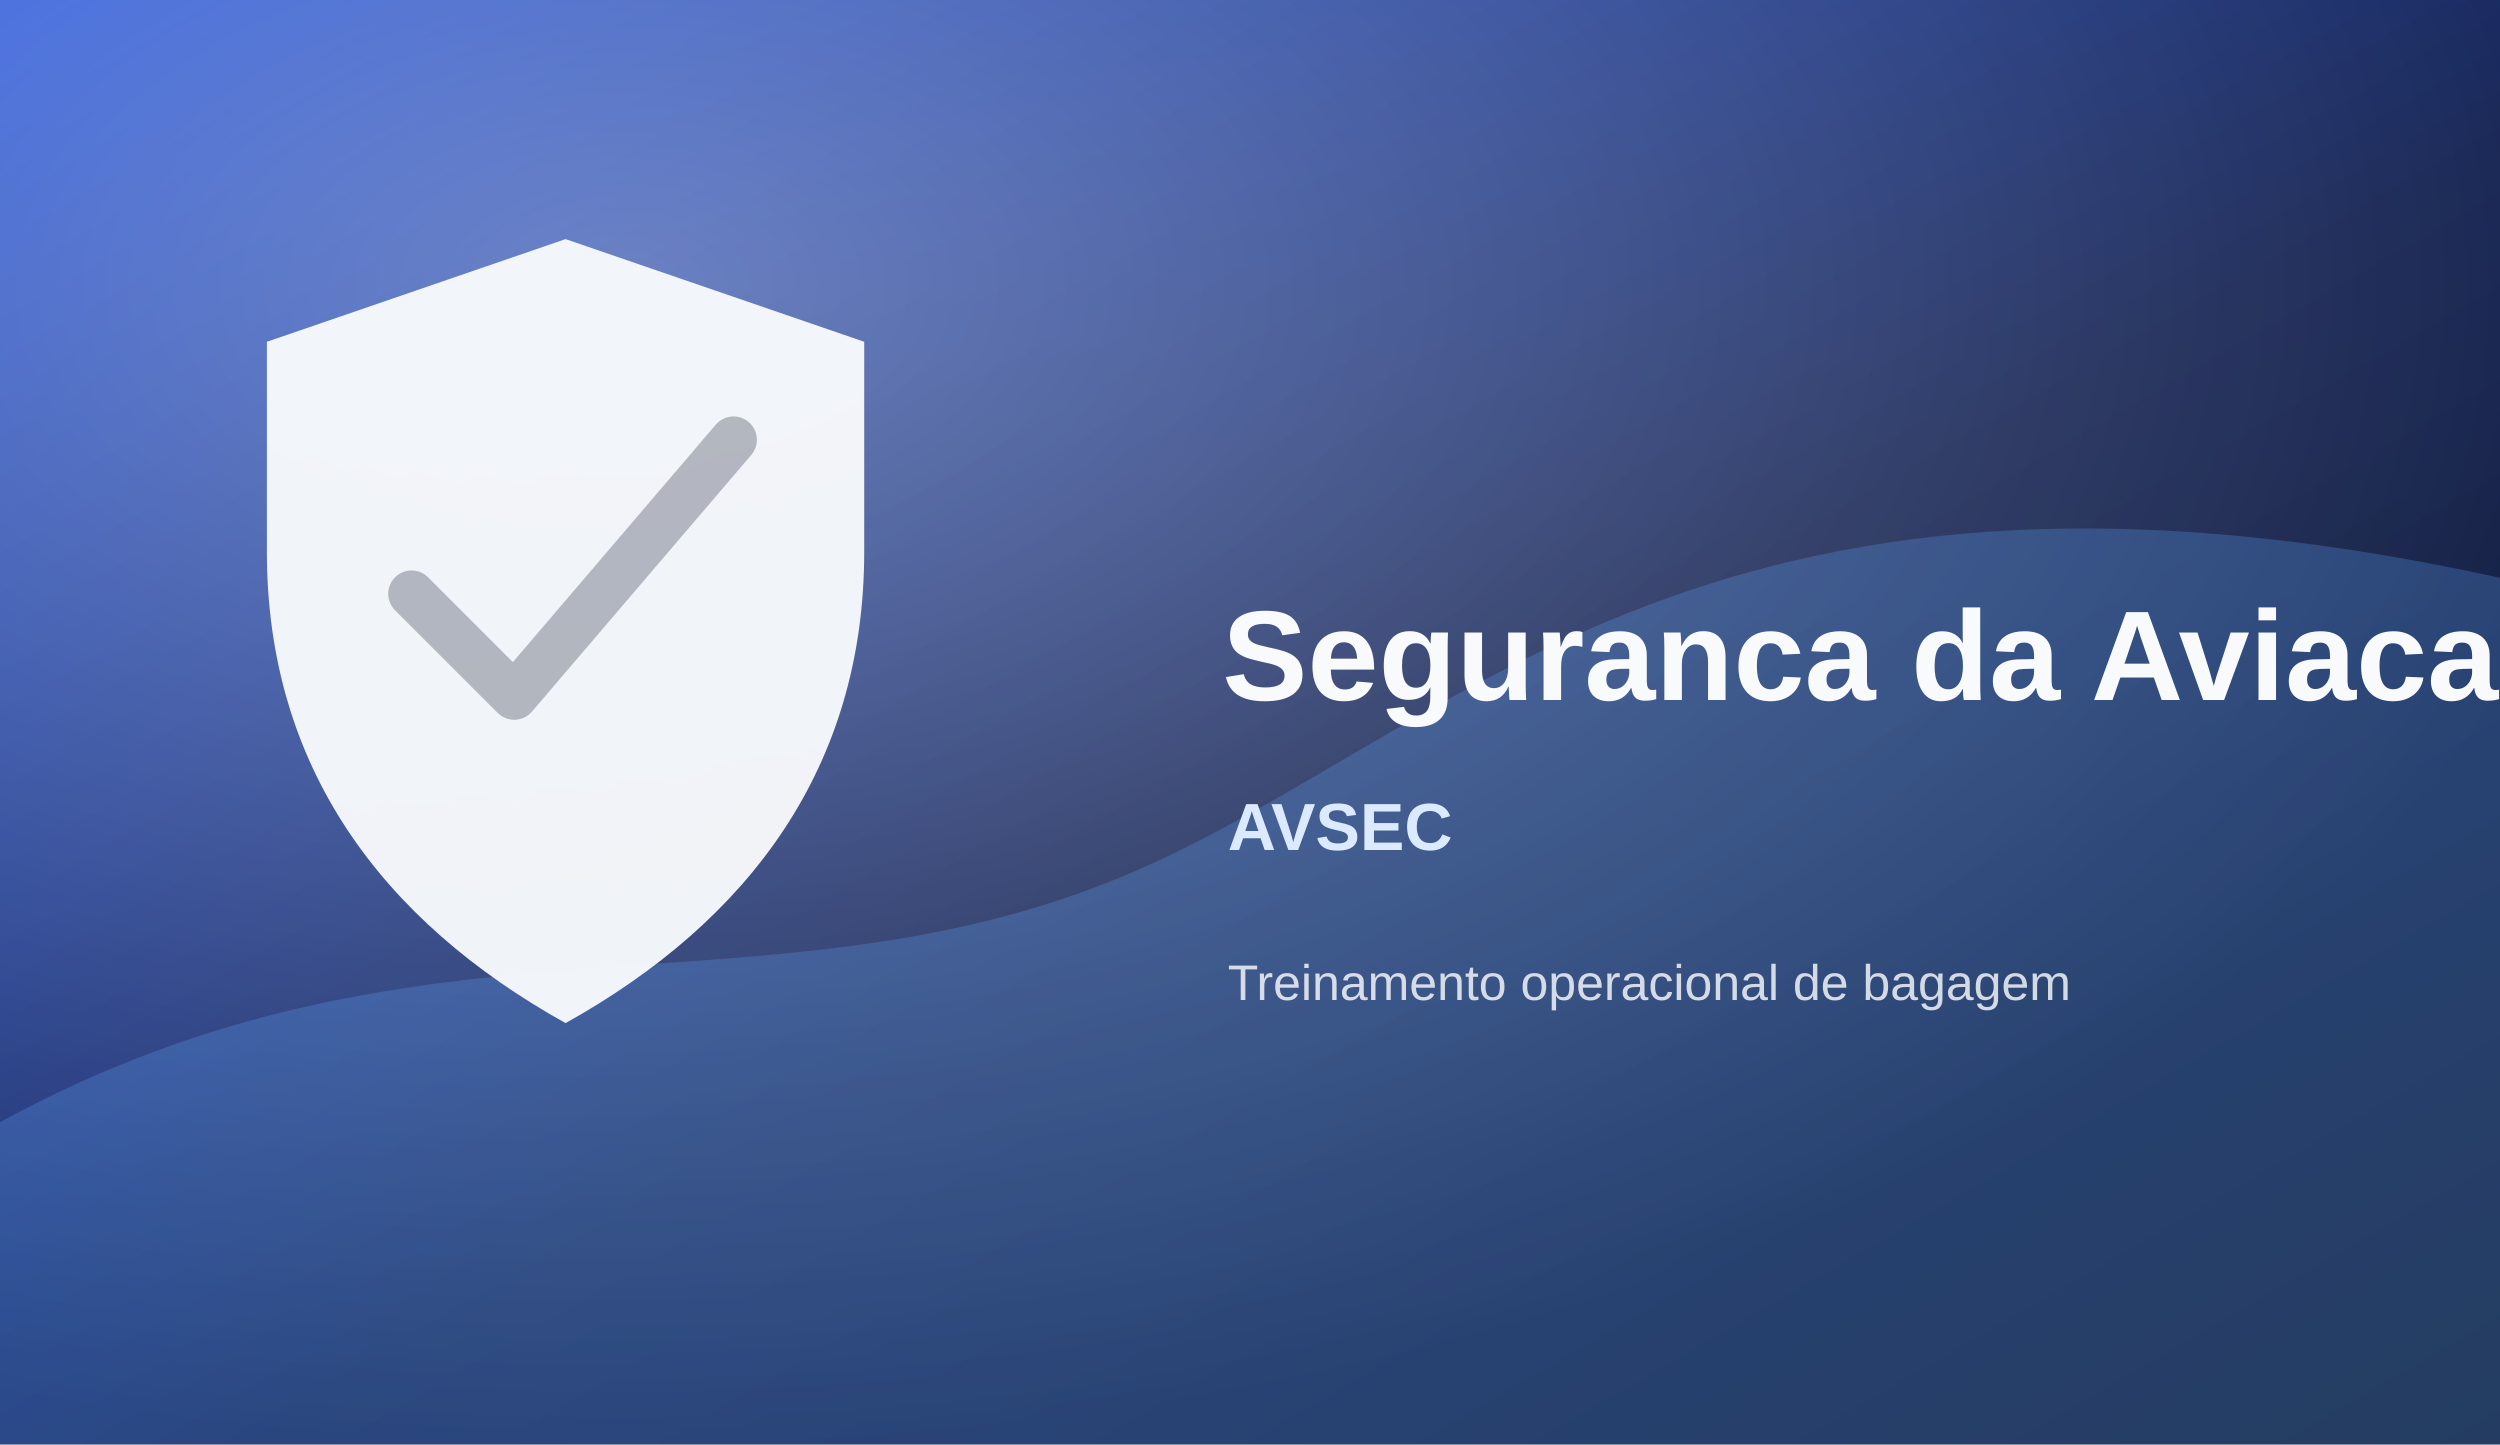
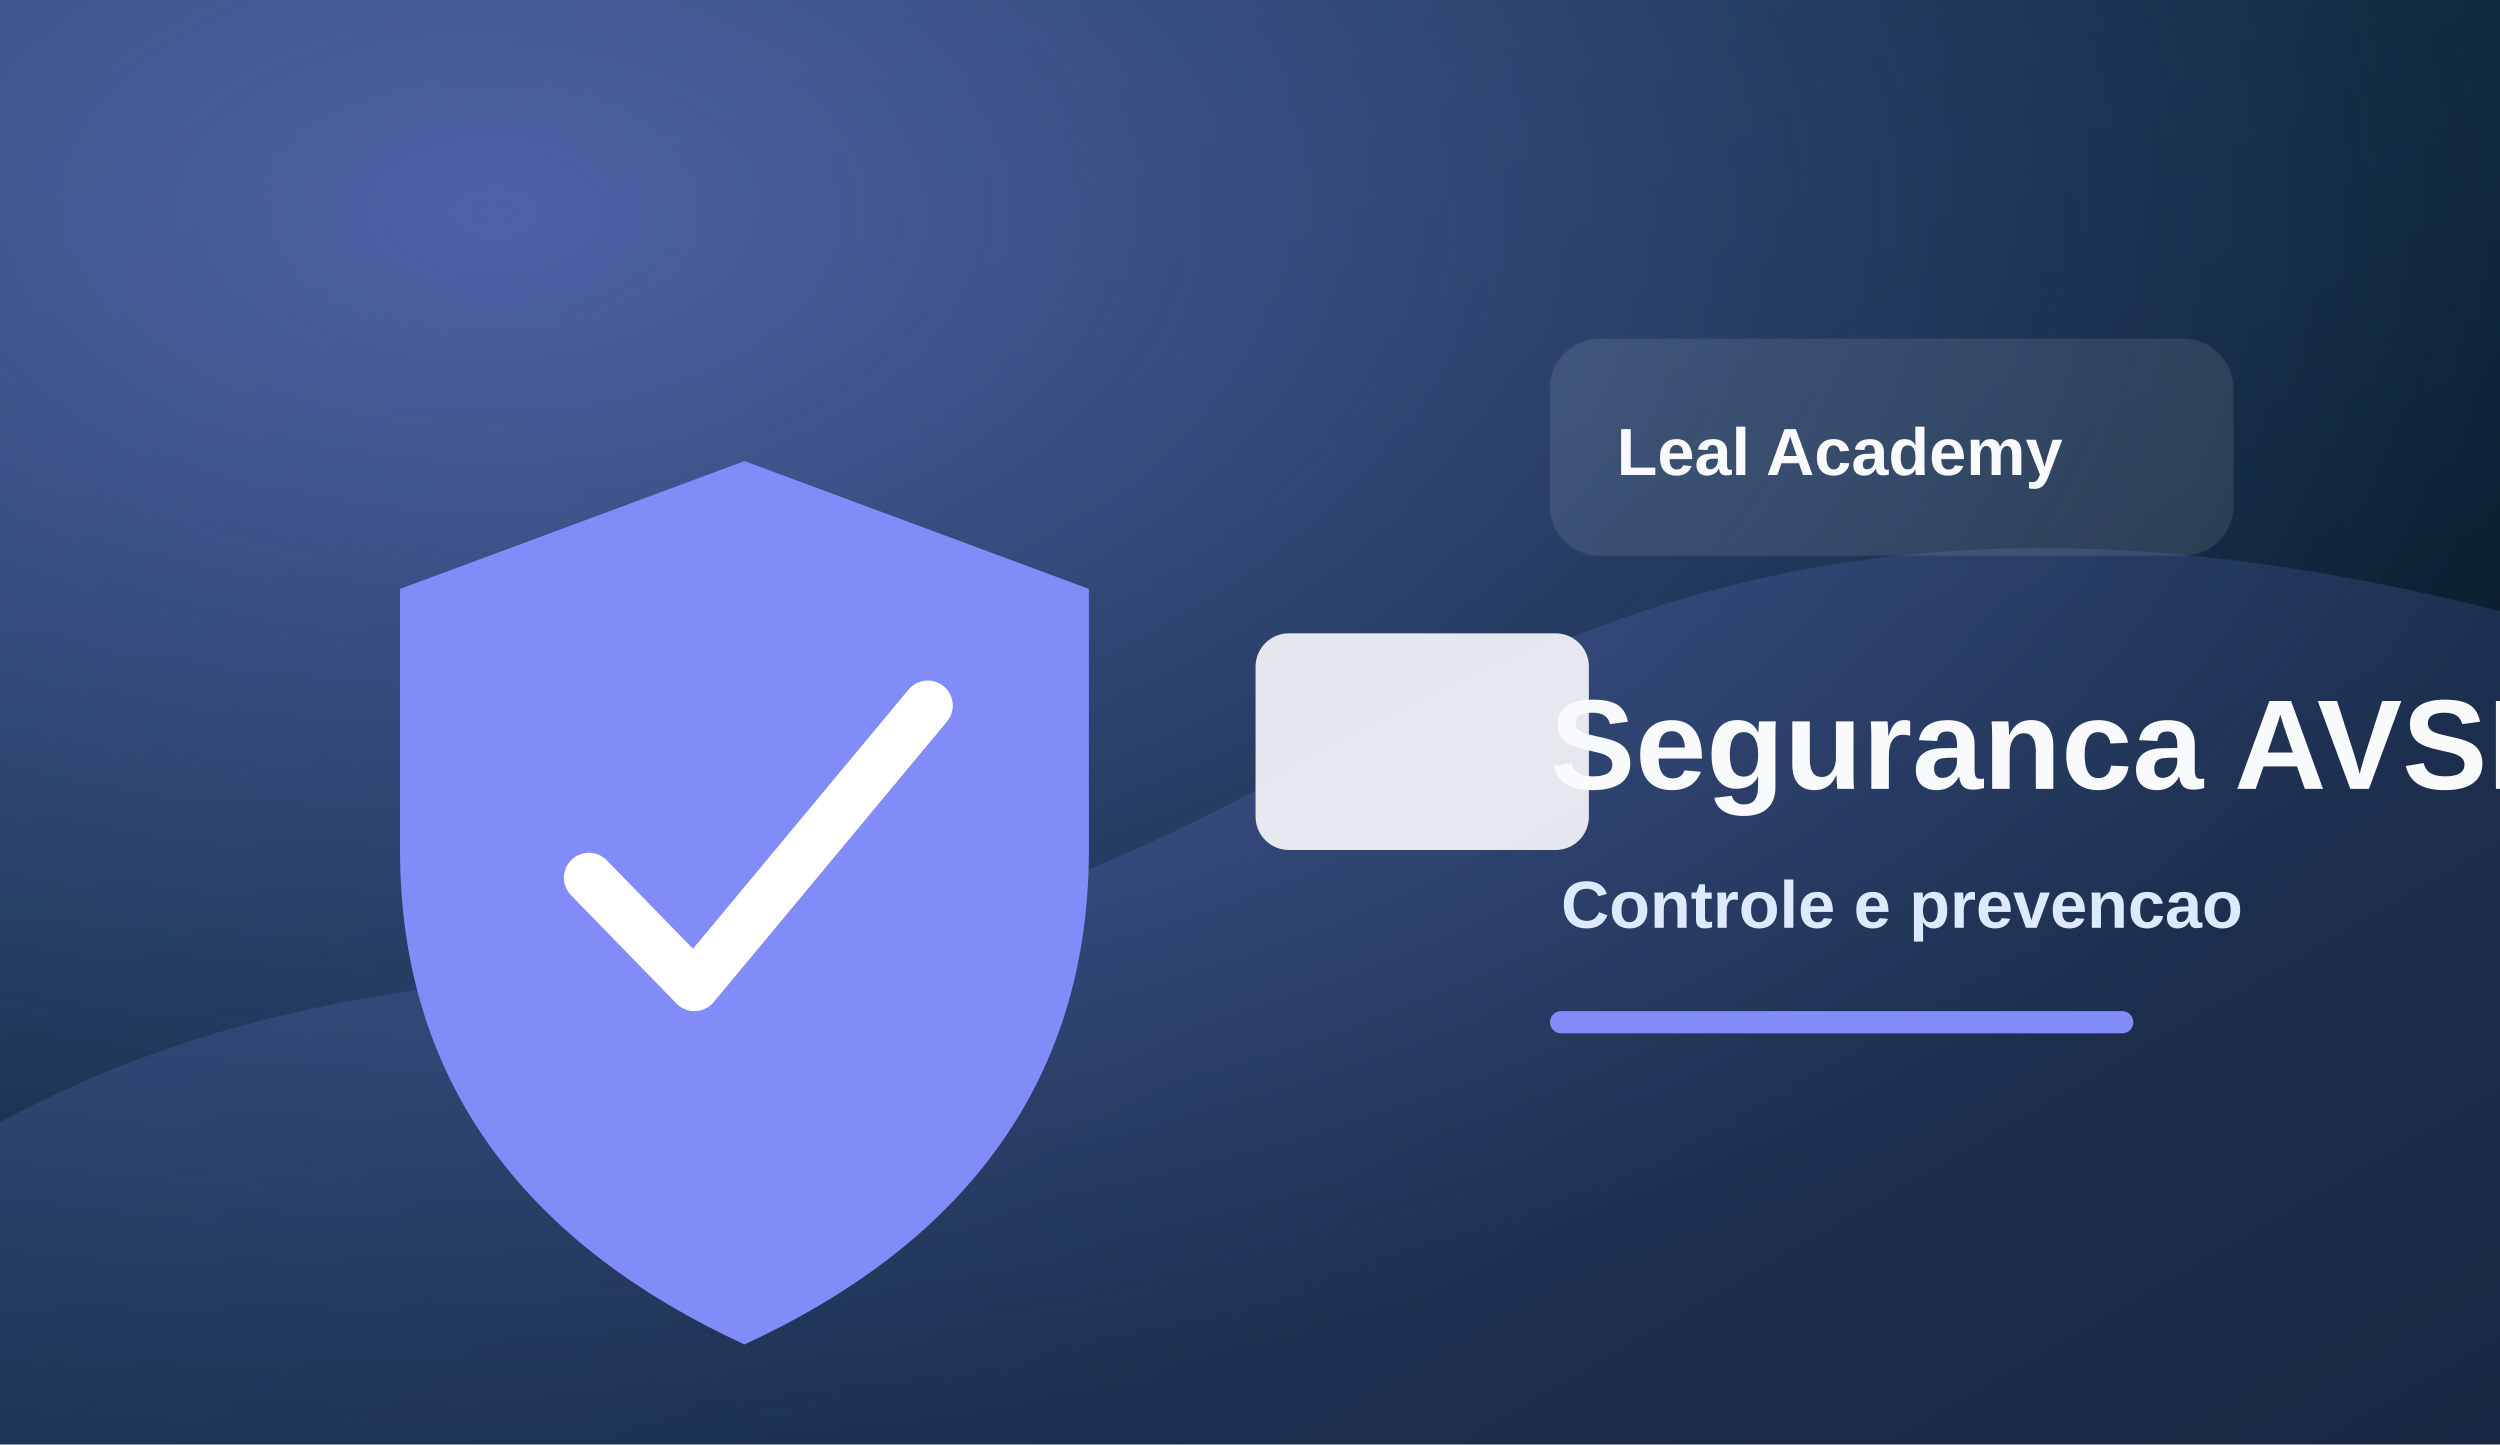
- <svg xmlns="http://www.w3.org/2000/svg" width="900" height="520" viewBox="0 0 900 520" role="img" aria-label="Seguranca da Aviacao Civil - AVSEC">
+ <svg xmlns="http://www.w3.org/2000/svg" width="900" height="520" viewBox="0 0 900 520" role="img" aria-label="Seguranca AVSEC">
  <defs>
-     <linearGradient id="g" x1="0" x2="1" y1="0" y2="1">
-       <stop offset="0" stop-color="#1d4ed8" />
-       <stop offset=".55" stop-color="#172554" />
-       <stop offset="1" stop-color="#0f172a" />
+     <linearGradient id="bg" x1="0" x2="1" y1="0" y2="1">
+       <stop offset="0" stop-color="#0f3448" />
+       <stop offset=".55" stop-color="#0b2436" />
+       <stop offset="1" stop-color="#071421" />
    </linearGradient>
-     <radialGradient id="light" cx=".25" cy=".2" r=".8">
-       <stop offset="0" stop-color="#ffffff" stop-opacity=".35" />
-       <stop offset="1" stop-color="#ffffff" stop-opacity="0" />
+     <radialGradient id="halo" cx=".20" cy=".15" r=".85">
+       <stop offset="0" stop-color="#818cf8" stop-opacity=".55" />
+       <stop offset="1" stop-color="#818cf8" stop-opacity="0" />
    </radialGradient>
  </defs>
-   <rect width="900" height="520" fill="url(#g)" />
-   <rect width="900" height="520" fill="url(#light)" />
-   <path d="M0 404c150-82 270-36 398-86 122-48 210-174 502-110v312H0z" fill="#60a5fa" opacity=".26" />
-   <g transform="translate(44 34) scale(.84)" fill="none" stroke-linecap="round" stroke-linejoin="round">
-     <path d="M190 62l128 44v90c0 92-49 158-128 202C111 354 62 288 62 196v-90z" fill="#f8fafc" opacity=".96" />
-     <path d="M124 214l44 44 94-110" fill="none" stroke="#0f172a" stroke-width="20" stroke-linecap="round" stroke-linejoin="round" opacity=".28" />
+   <rect width="900" height="520" fill="url(#bg)" />
+   <rect width="900" height="520" fill="url(#halo)" />
+   <path d="M0 404c138-74 250-38 384-88 132-50 232-168 516-96v300H0z" fill="#818cf8" opacity=".16" />
+   <g transform="translate(42 38)">
+     <path d="M226 128l124 46v94c0 86-48 143-124 178-76-35-124-92-124-178v-94z" fill="#818cf8" />
+     <path d="M170 278l38 39 84-101" stroke="#fff" stroke-width="18" fill="none" stroke-linecap="round" stroke-linejoin="round" />
+     <rect x="410" y="190" width="120" height="78" rx="12" fill="#f8fafc" opacity=".9" />
  </g>
-   <text x="440" y="252" fill="#f8fafc" font-family="Segoe UI, Arial, sans-serif" font-size="46" font-weight="800">Seguranca da Aviacao Civil</text>
-   <text x="442" y="306" fill="#dbeafe" font-family="Segoe UI, Arial, sans-serif" font-size="24" font-weight="600">AVSEC</text>
-   <text x="442" y="360" fill="#f8fafc" opacity=".82" font-family="Segoe UI, Arial, sans-serif" font-size="18">Treinamento operacional de bagagem</text>
+   <rect x="558" y="122" width="246" height="78" rx="18" fill="#ffffff" opacity=".10" stroke="#ffffff" stroke-opacity=".22" />
+   <text x="582" y="171" fill="#f8fafc" font-family="Segoe UI, Arial, sans-serif" font-size="24" font-weight="800">Leal Academy</text>
+   <text x="558" y="284" fill="#f8fafc" font-family="Segoe UI, Arial, sans-serif" font-size="46" font-weight="900">Seguranca AVSEC</text>
+   <text x="562" y="334" fill="#dbeafe" font-family="Segoe UI, Arial, sans-serif" font-size="24" font-weight="700">Controle e prevencao</text>
+   <path d="M562 368h202" stroke="#818cf8" stroke-width="8" stroke-linecap="round" />
</svg>
